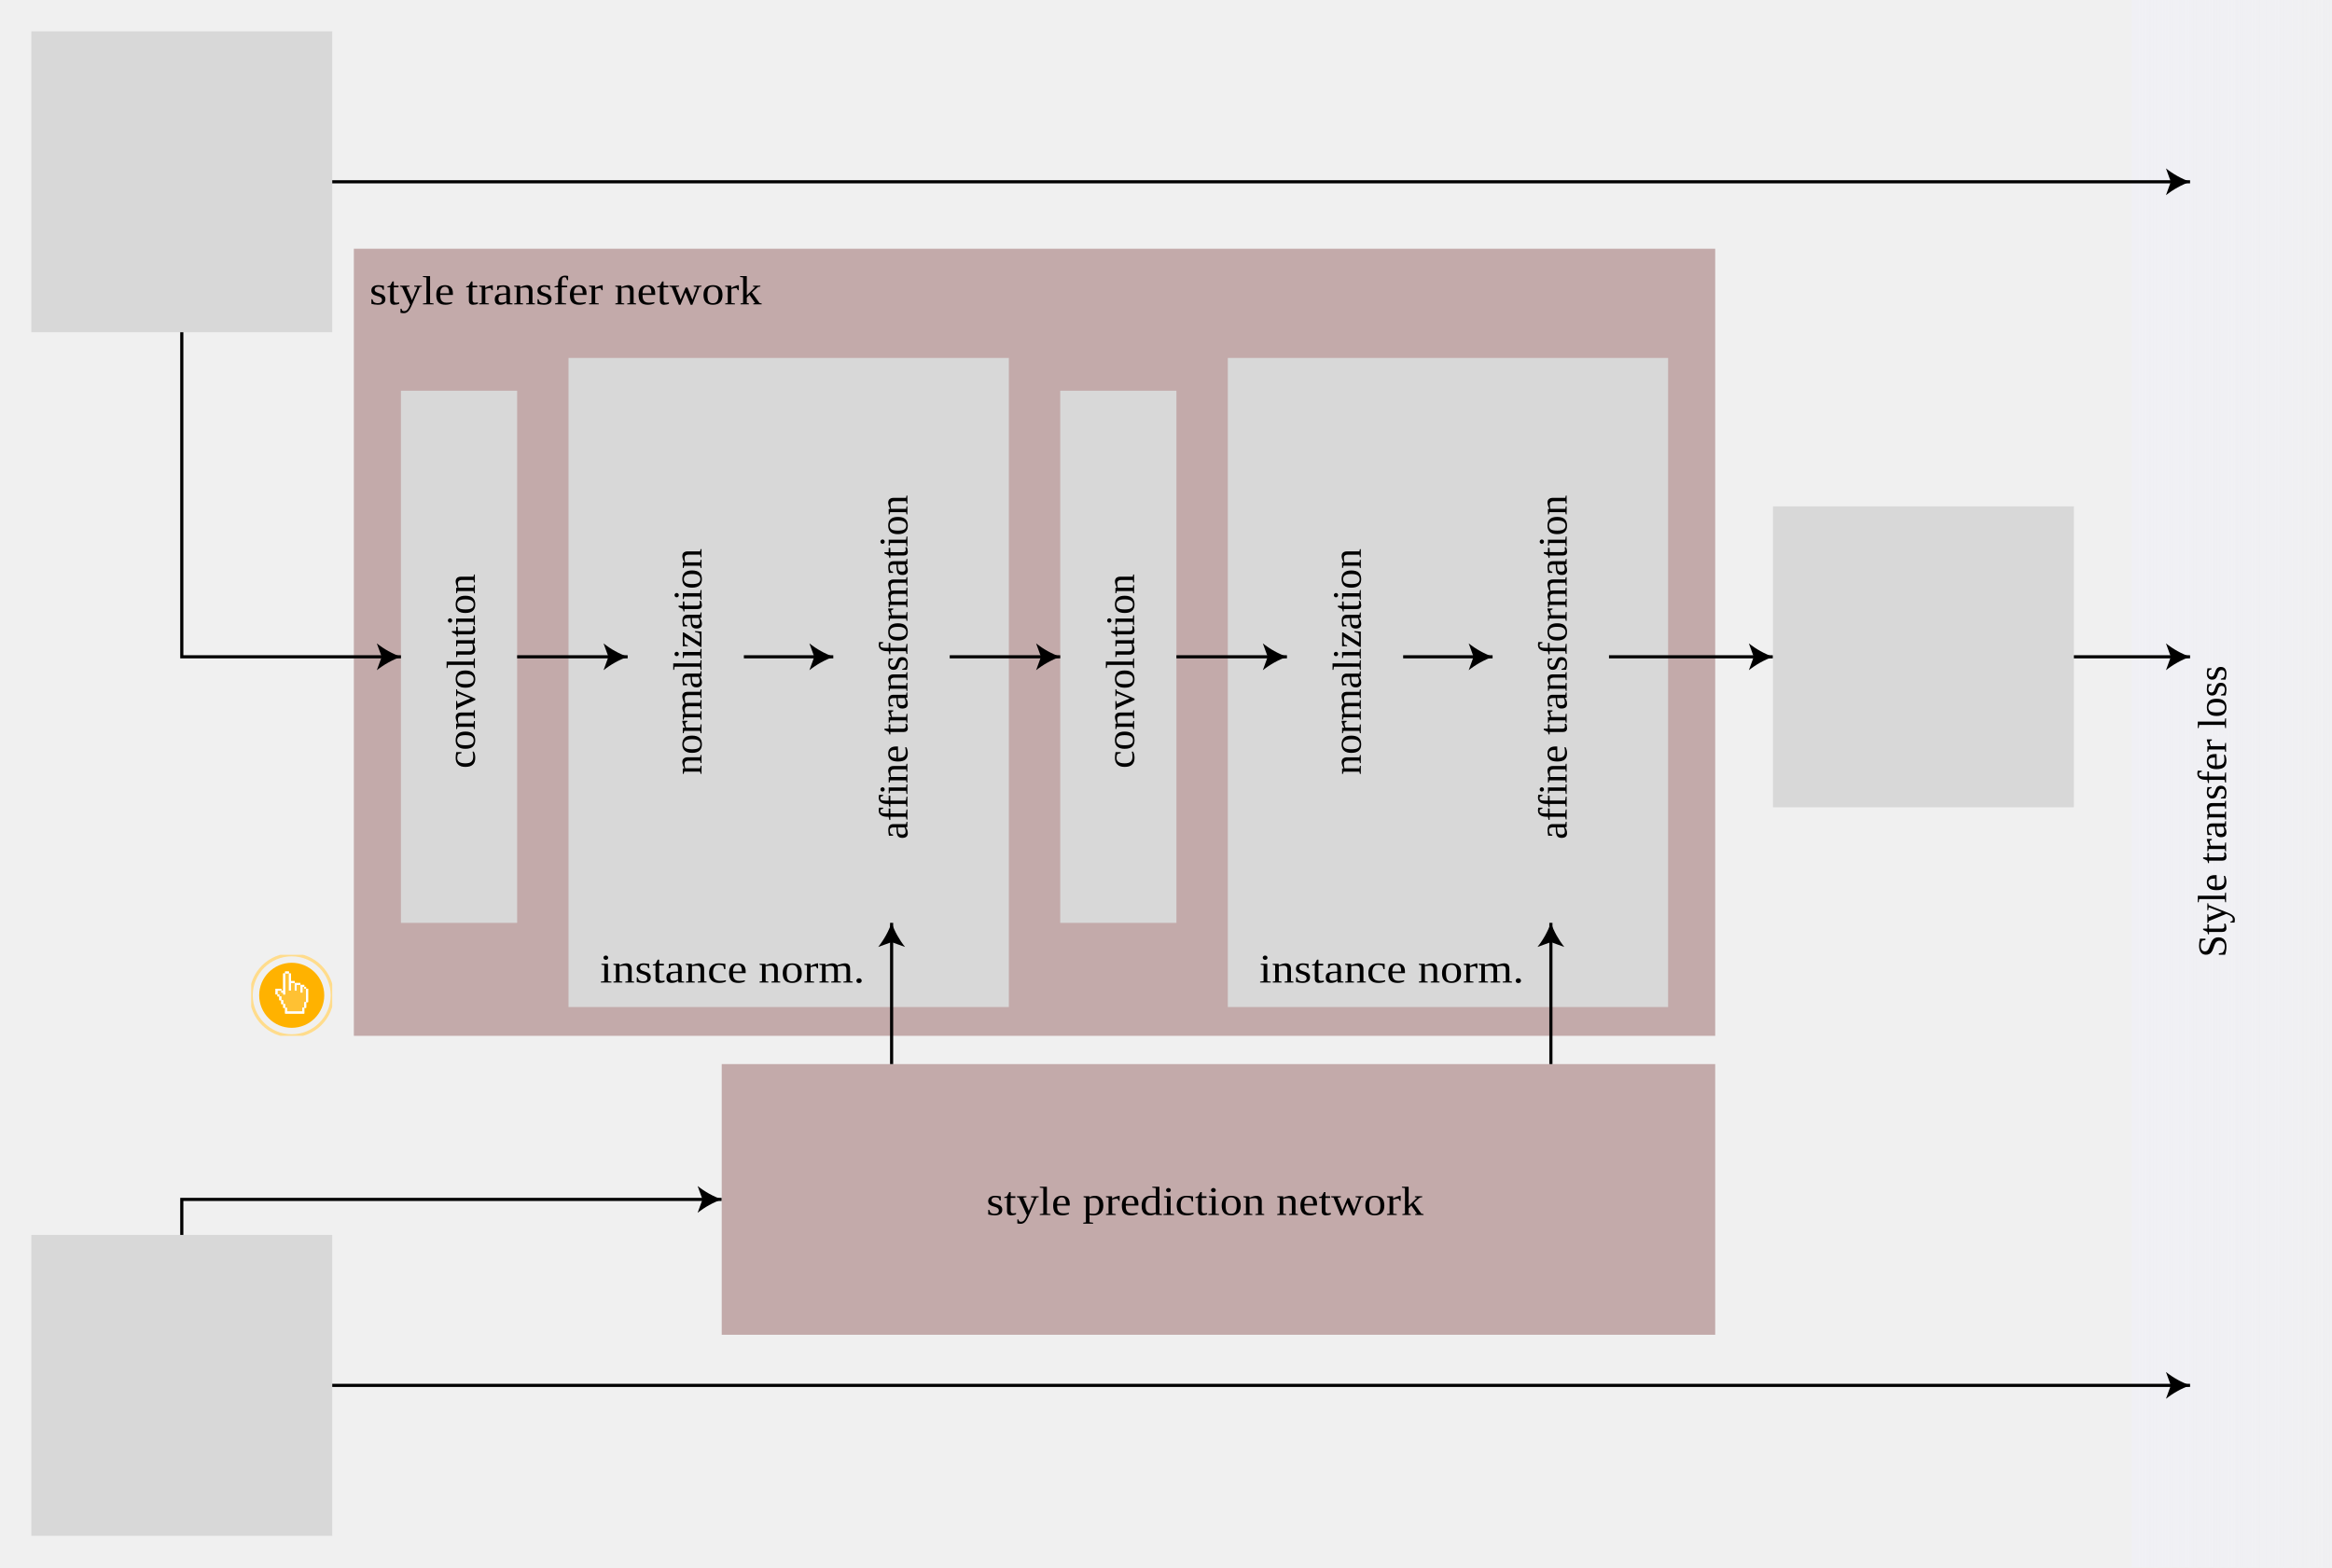
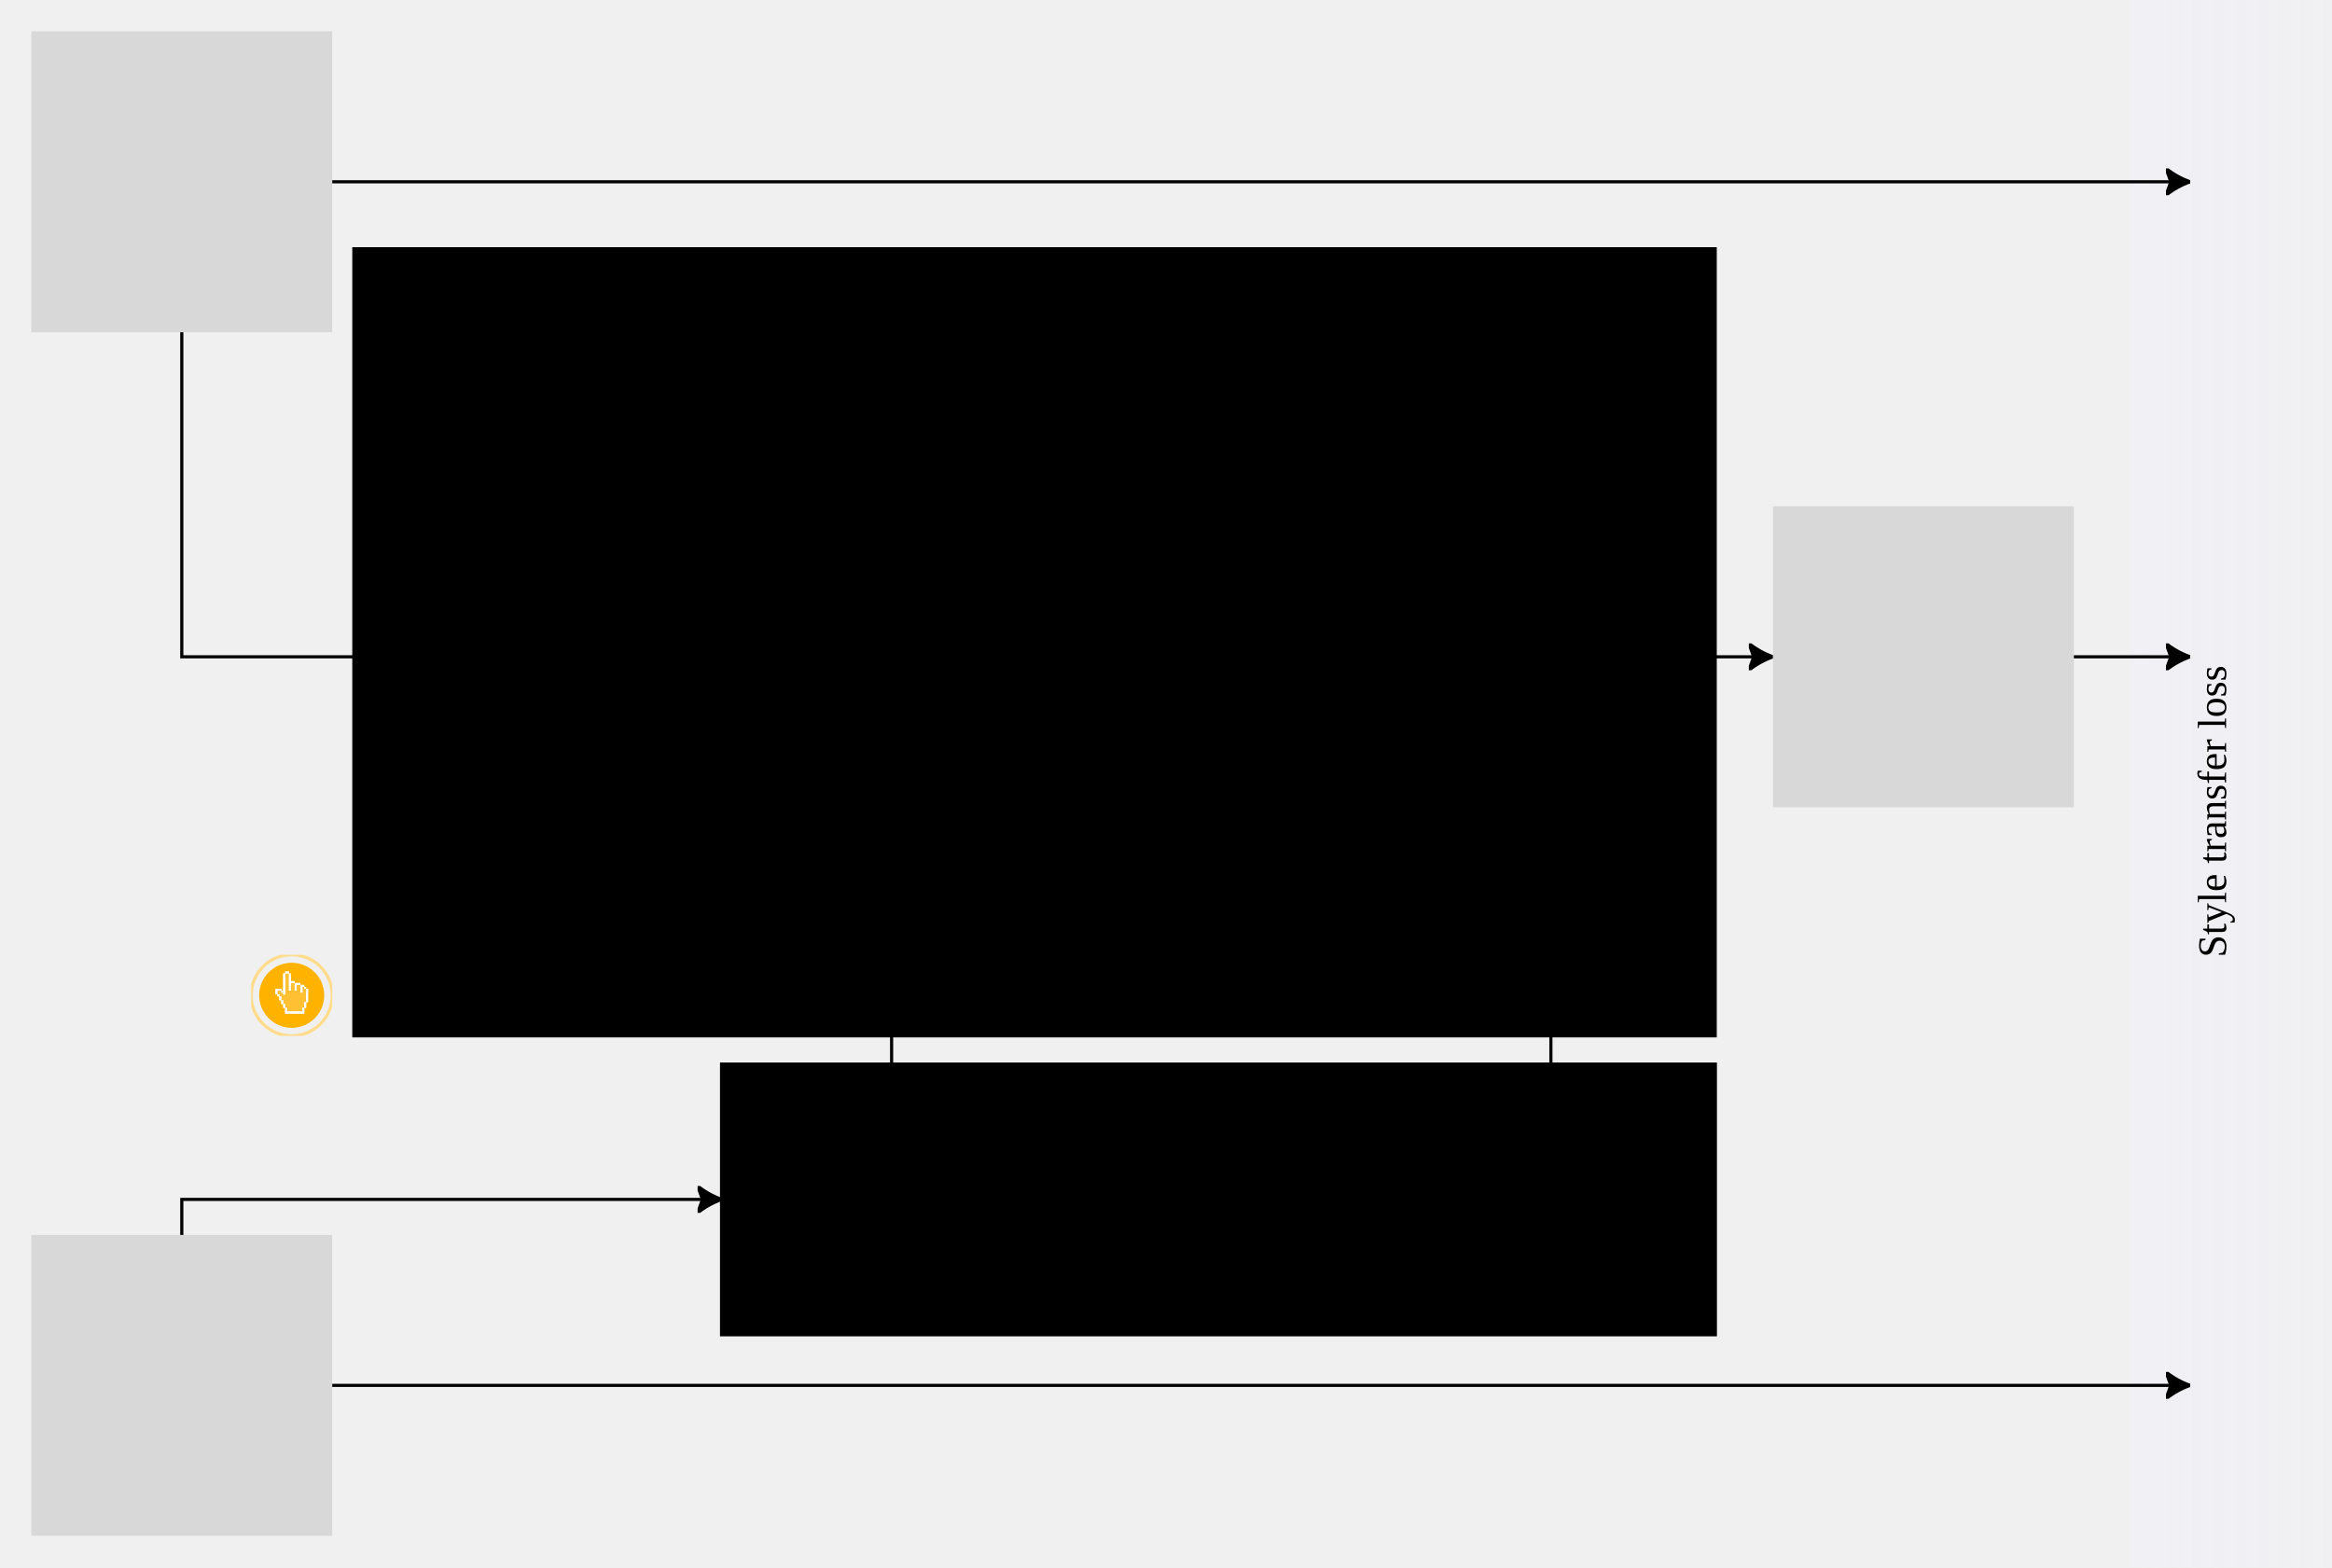
<svg xmlns="http://www.w3.org/2000/svg" xmlns:xlink="http://www.w3.org/1999/xlink" viewBox="0 0 744 500">
  <defs>
    <pattern id="pattern-0" x="0" y="0" width="20" height="20" patternUnits="userSpaceOnUse" viewBox="0 0 100 100">
      <path d="M 0 0 L 50 0 L 50 100 L 0 100 Z" style="fill: black;" />
    </pattern>
    <symbol id="arrow-right" viewBox="0 0 7.69 8.56">
-       <path style="fill: rgb(0, 0, 0);" d="M 7.69 4.28 C 4.911 5.279 2.314 6.725 0 8.56 L 1.55 4.28 L 0 0 C 2.314 1.835 4.911 3.28 7.69 4.28 Z" class="figure-path" />
+       <path style="stroke: rgb(0, 0, 0);" d="M 7.69 4.28 C 4.911 5.279 2.314 6.725 0 8.56 L 1.55 4.28 L 0 0 C 2.314 1.835 4.911 3.28 7.69 4.28 Z" class="figure-path" />
    </symbol>
    <symbol id="arrow-up" viewBox="0 0 8.56 7.69">
-       <path style="fill: rgb(0, 0, 0);" d="M 4.28 0 a 27.2 27.2 0 0 0 4.28 7.69 L 4.28 6.14 l -4.28 1.55 A 27.17 27.17 0 0 0 4.28 0 Z" class="figure-path" />
+       <path style="stroke: rgb(0, 0, 0);" d="M 4.28 0 a 27.2 27.2 0 0 0 4.28 7.69 L 4.28 6.14 l -4.28 1.55 A 27.17 27.17 0 0 0 4.28 0 Z" class="figure-path" />
    </symbol>
    <symbol id="arrow-left" viewBox="0 0 7.69 8.56">
-       <path style="fill: rgb(0, 0, 0);" d="M 0 4.28 a 27.2 27.2 0 0 0 7.69 -4.28 L 6.14 4.28 l 1.55 4.28 A 27.18 27.18 0 0 0 0 4.28 Z" class="figure-path" />
+       <path style="stroke: rgb(0, 0, 0);" d="M 0 4.28 a 27.2 27.2 0 0 0 7.69 -4.28 L 6.14 4.28 l 1.55 4.28 A 27.18 27.18 0 0 0 0 4.28 Z" class="figure-path" />
    </symbol>
    <symbol id="arrow-down" viewBox="0 0 8.56 7.69">
-       <path style="fill: rgb(0, 0, 0);" d="M 4.28 7.69 a 27.2 27.2 0 0 0 -4.28 -7.69 l 4.28 1.55 4.28 -1.55 A 27.18 27.18 0 0 0 4.28 7.69 Z" class="figure-path" />
+       <path style="stroke: rgb(0, 0, 0);" d="M 4.28 7.69 a 27.2 27.2 0 0 0 -4.28 -7.69 l 4.28 1.55 4.28 -1.55 A 27.18 27.18 0 0 0 4.28 7.69 Z" class="figure-path" />
    </symbol>
    <linearGradient id="gradient-1" gradientUnits="userSpaceOnUse" x1="722.886" y1="0" x2="722.886" y2="500" gradientTransform="matrix(0, -0.083327, 0.210855, 0, 681.5021, 308.7292)">
      <stop offset="0" style="stop-color: rgb(240, 240, 245);" />
      <stop offset="1" style="stop-color: rgba(240, 240, 245, 0);" />
    </linearGradient>
    <symbol id="interactive" viewBox="0 0 25.86 25.86">
      <circle cx="13.43" cy="13.43" r="12.93" fill="none" stroke="#ffdc8c" stroke-miterlimit="10" transform="matrix(1, 0, 0, 1, -0.5000002, -0.5000002)" />
      <circle cx="13.43" cy="13.43" r="10.38" fill="#ffb200" transform="matrix(1, 0, 0, 1, -0.5000002, -0.5000002)" />
      <polygon points="11.32 19.26 11.32 17.43 10.72 17.43 10.71 16.14 10.1 16.21 10.1 15 9.54 14.99 9.46 13.78 8.88 13.78 8.89 13.16 8.28 13.16 8.28 11.34 10.11 11.34 10.11 11.94 10.71 11.94 10.71 6.46 11.33 6.45 11.33 5.86 12.54 5.86 12.54 6.45 13.16 6.47 13.16 8.89 14.37 8.89 14.39 9.49 16.21 9.51 16.21 10.12 17.43 10.12 17.43 10.79 18.04 10.73 18.05 11.39 18.65 11.33 18.65 15.61 18.04 15.52 17.98 17.43 17.43 17.43 17.43 19.26 11.32 19.26" fill="#fff" opacity="0.2" transform="matrix(1, 0, 0, 1, -0.5000002, -0.5000002)" />
      <g transform="matrix(1, 0, 0, 1, -0.5000002, -0.5000002)">
        <path d="M10.11,11.94c0-.09,0-0.19,0-0.28s0-.21,0-0.32H8.28v1.82H8.89V11.95h1.23v0.63h0.6v0.6h0.61V13.09q0-2.4,0-4.8,0-.92,0-1.85h1.21V5.85H11.33v0.6H10.71v5.47h-0.6Zm4.28-2.44a0.45,0.45,0,0,1,0-.07c0-.15,0-0.3,0-0.45s0,0,0-.08H13.16V6.47H12.55v5.47h0.61V9.51h1.24s0,0.06,0,.09q0,1.12,0,2.25s0,0.07,0,.1H15V10.12h1.23v2.43h0.6V10.71l0.57,0s0,0,0,.05,0,0.29,0,.44,0,0.07,0,.11H18a0,0,0,0,1,.06.06c0,0.24,0,.48,0,0.72q0,1.71,0,3.41s0,0,0,.08h-0.6s0,0,0,0q0,0.86,0,1.72s0,0,0,.06H16.81v1.21H11.94V17.42H11.33V16.21h-0.6a11.4,11.4,0,0,0,0,1.22h0.6v1.83c2,0,4.07,0,6.11,0,0-.1,0-0.19,0-0.28,0-.46,0-0.93,0-1.39a1.53,1.53,0,0,0,0-.16H18c0.05,0,.07,0,0.07-0.07,0-.45,0-0.89,0-1.34,0-.13,0-0.26,0-0.4l0.3,0h0.3V11.33H18v-0.6H17.43V10.11H16.21V9.51H14.39ZM10.1,15v1.21h0.52a0.07,0.07,0,0,0,.08-0.08c0-.32,0-0.65,0-1,0-.06,0-0.11,0-0.17H10.11V13.77H9.49V13.16H8.91a2.7,2.7,0,0,0,0,.62H9.47s0,0,0,.07,0,0.27,0,.41,0,0.45,0,.68a0,0,0,0,0,.05.06H10.1Z" fill="#fff" />
        <path d="M17.43,17.43s0,0,0-.06q0-.86,0-1.72s0,0,0,0H18s0-.06,0-0.08q0-1.71,0-3.41c0-.24,0-0.48,0-0.72A0,0,0,0,0,18,11.33H17.44s0-.07,0-0.11,0-.29,0-0.44,0-.05,0-0.05l-0.57,0v1.84h-0.6V10.12H15v1.82H14.38s0-.07,0-0.1q0-1.12,0-2.25s0-.06,0-0.09h1.81v0.6h1.22v0.62H18v0.6h0.61v4.28h-0.3l-0.3,0c0,0.14,0,.27,0,0.4,0,0.45,0,.89,0,1.34,0,0.05,0,.07-0.07.07H17.43Z" fill="#fff" />
        <path d="M17.43,17.43a1.53,1.53,0,0,1,0,.16c0,0.46,0,.93,0,1.39,0,0.09,0,.17,0,0.28-2,0-4.06,0-6.11,0V17.43h-0.6a11.4,11.4,0,0,1,0-1.22h0.6v1.21h0.61v1.22h4.88V17.43h0.62Z" fill="#fff" />
        <path d="M11.33,6.45q0,0.92,0,1.85,0,2.4,0,4.8v0.07H10.72v-0.6h-0.6V11.93h0.6V6.46h0.61Z" fill="#fff" />
        <path d="M14.39,9.49H13.16v2.43H12.55V6.47h0.61V8.89h1.21s0,0.06,0,.08,0,0.3,0,.45a0.44,0.44,0,0,0,0,.07h0Z" fill="#fff" />
        <path d="M10.1,15H9.54a0,0,0,0,1-.05-0.06c0-.23,0-0.45,0-0.68s0-.27,0-0.41,0,0,0-.07H8.88a2.7,2.7,0,0,1,0-.62H9.49v0.61h0.62V15h0.61c0,0.06,0,.12,0,0.17,0,0.32,0,.65,0,1a0.07,0.07,0,0,1-.08.08H10.1V15Z" fill="#fff" />
        <path d="M10.11,11.93H8.89v1.21H8.28V11.34h1.83c0,0.11,0,.21,0,0.32s0,0.19,0,.28h0Z" fill="#fff" />
        <path d="M11.33,6.45V5.85h1.21v0.6H11.33Z" fill="#fff" />
      </g>
    </symbol>
  </defs>
  <g transform="matrix(1, 0, 0, 1, 0.000002, 0.000002)">
    <rect x="680.075" width="106.859" height="500" style="fill: url(#gradient-1);" />
    <text x="351.685" y="354.277" style="font-size: 13px; white-space: pre;" class="figure-text" transform="matrix(0, -1, 1, 0, 355.92, 657.1562)">Style transfer loss</text>
  </g>
  <rect x="10" y="394" width="96" height="96" style="fill: rgb(216, 216, 216);" id="style-image-placeholder">
    </rect>
  <line style="stroke: rgb(0, 0, 0);" x1="698.717" y1="442" x2="106" y2="442" class="figure-line" />
  <use width="7.69" height="8.56" transform="matrix(1, 0, 0, 1, 691.027, 437.72)" xlink:href="#arrow-right" />
  <path style="fill: none; stroke: rgb(0, 0, 0);" d="M 58 394 L 58 382.67 L 230.257 382.67" class="figure-line" />
  <use width="7.69" height="8.56" transform="matrix(1, 0, 0, 1, 222.5674, 378.3905)" xlink:href="#arrow-right" />
  <rect x="10" y="10" width="96" height="96" style="fill: rgb(216, 216, 216);" id="content-image-placeholder">
    </rect>
  <line style="stroke: rgb(0, 0, 0);" x1="698.717" y1="58" x2="106" y2="58" class="figure-line" />
  <use width="7.69" height="8.56" transform="matrix(1, 0, 0, 1, 691.027, 53.72)" xlink:href="#arrow-right" />
  <g transform="matrix(1, 0, 0, 1, 5.541511, 45.941)" class="style-transfer-network">
-     <rect x="107.35" y="33.418" width="434.327" height="251.118" style="fill: rgb(195, 170, 170);" class="figure-network" />
+     <rect x="107.35" y="33.418" width="434.327" height="251.118" style="stroke: rgb(0, 0, 0);" class="figure-group figure-box" />
    <text x="331.016" y="362.4" style="font-size: 13px; white-space: pre;" class="figure-text" transform="matrix(1.103799, 0, 0, 1, -253.0247, -311.2383)">style transfer network</text>
  </g>
  <g transform="matrix(1, 0, 0, 1, -23.85947, 45.94147)">
-     <rect x="151.772" y="78.723" width="37.075" height="169.77" style="fill: rgb(216, 216, 216);" class="figure-layer" />
+     <rect x="151.772" y="78.723" width="37.075" height="169.77" style="stroke: rgb(0, 0, 0);" class="figure-element figure-box" />
    <text x="153.606" y="135.187" style="font-size: 13px; white-space: pre;" transform="matrix(0, -1, 1, 0, 40.16916, 352.8424)" class="figure-text">convolution</text>
  </g>
  <g transform="matrix(1, 0, 0, 1, 2.767178, 45.94147)">
-     <rect x="178.614" y="68.259" width="140.477" height="207.091" style="fill: rgb(216, 216, 216);" class="figure-layer" />
+     <rect x="178.614" y="68.259" width="140.477" height="207.091" style="stroke: rgb(0, 0, 0);" class="figure-element figure-box" />
    <g transform="matrix(1, 0, 0, 1, -19.96999, 0)">
-       <rect x="217.447" y="78.723" width="37.075" height="169.77" style="fill: rgb(216, 216, 216);" class="figure-layer" />
+       <rect x="217.447" y="78.723" width="37.075" height="169.77" style="stroke: rgb(0, 0, 0);" class="figure-element figure-box" />
      <text x="510.559" y="77.567" style="font-size: 13px; white-space: pre;" transform="matrix(0, -1, 0.999999, 0, 163.4455, 711.8111)" class="figure-text">normalization</text>
    </g>
    <line style="stroke: rgb(0, 0, 0);" x1="234.552" y1="163.608" x2="263.153" y2="163.608" class="figure-line" />
    <use width="7.69" height="8.56" transform="matrix(1, 0, 0, 1, 255.463, 159.328)" xlink:href="#arrow-right" />
    <g transform="matrix(1, 0, 0, 1, -19.96999, 0)" class="film-layer">
-       <rect x="283.123" y="78.723" width="37.075" height="169.77" style="fill: rgb(216, 216, 216);" class="figure-layer" />
+       <rect x="283.123" y="78.723" width="37.075" height="169.77" style="stroke: rgb(0, 0, 0);" class="figure-element figure-box" />
      <text x="400.91" y="193.092" style="font-size: 13px; white-space: pre;" transform="matrix(0, -1, 1, 0, 113.6058, 622.7486)" class="figure-text">affine transformation</text>
    </g>
    <text x="355.784" y="362.401" style="font-size: 13px; white-space: pre;" class="figure-text" transform="matrix(1.103799, 0, 0, 1, -204.097, -94.86876)">instance norm.</text>
  </g>
  <g transform="matrix(1, 0, 0, 1, -10.54617, 45.94147)">
-     <rect x="348.798" y="78.723" width="37.075" height="169.77" style="fill: rgb(216, 216, 216);" class="figure-layer" />
+     <rect x="348.798" y="78.723" width="37.075" height="169.77" style="stroke: rgb(0, 0, 0);" class="figure-element figure-box" />
    <text x="538.433" y="126.872" style="font-size: 13px; white-space: pre;" transform="matrix(0, -1, 1, 0, 245.5082, 737.6705)" class="figure-text">convolution</text>
  </g>
  <g transform="matrix(1, 0, 0, 1, -3.889478, 45.94147)">
-     <rect x="395.61" y="68.259" width="140.477" height="207.09" style="fill: rgb(216, 216, 216);" class="figure-layer" />
+     <rect x="395.61" y="68.259" width="140.477" height="207.09" style="stroke: rgb(0, 0, 0);" class="figure-element figure-box" />
    <g>
-       <rect x="414.474" y="78.723" width="37.075" height="169.77" style="fill: rgb(216, 216, 216);" class="figure-layer" />
+       <rect x="414.474" y="78.723" width="37.075" height="169.77" style="stroke: rgb(0, 0, 0);" class="figure-element figure-box" />
      <text x="481.441" y="304.003" style="font-size: 13px; white-space: pre;" transform="matrix(0, -1, 0.999997, 0.000002, 134.0358, 682.7012)" class="figure-text">normalization</text>
    </g>
    <line style="stroke: rgb(0, 0, 0);" x1="451.549" y1="163.608" x2="480.149" y2="163.608" class="figure-line" />
    <use width="7.69" height="8.56" transform="matrix(1, 0, 0, 1, 472.459, 159.328)" xlink:href="#arrow-right" />
    <g class="film-layer">
-       <rect x="480.149" y="78.723" width="37.075" height="169.77" style="fill: rgb(216, 216, 216);" class="figure-layer" />
+       <rect x="480.149" y="78.723" width="37.075" height="169.77" style="stroke: rgb(0, 0, 0);" class="figure-element figure-box" />
      <text x="603.791" y="32.789" style="font-size: 13px; white-space: pre;" transform="matrix(0, -1, 0.999998, 0, 470.9287, 825.6236)" class="figure-text">affine transformation</text>
    </g>
    <text x="355.784" y="362.401" style="font-size: 13px; white-space: pre;" class="figure-text" transform="matrix(1.103799, 0, 0, 1, 12.89897, -94.86976)">instance norm.</text>
  </g>
  <line style="stroke: rgb(0, 0, 0);" x1="164.988" y1="209.549" x2="200.245" y2="209.549" class="figure-line" />
  <use width="7.69" height="8.56" transform="matrix(1, 0, 0, 1, 192.5542, 205.269)" xlink:href="#arrow-right" />
  <line style="stroke: rgb(0, 0, 0);" x1="302.996" y1="209.549" x2="338.251" y2="209.549" class="figure-line" />
  <use width="7.69" height="8.56" transform="matrix(1, 0, 0, 1, 330.5618, 205.269)" xlink:href="#arrow-right" />
  <line style="stroke: rgb(0, 0, 0);" x1="375.327" y1="209.549" x2="410.585" y2="209.549" class="figure-line" />
  <use width="7.69" height="8.56" transform="matrix(1, 0, 0, 1, 402.8945, 205.269)" xlink:href="#arrow-right" />
  <path style="fill: none; stroke: rgb(0, 0, 0);" d="M 58 106 L 58 209.55 L 127.913 209.55" class="figure-line" />
  <use width="7.69" height="8.56" transform="matrix(1, 0, 0, 1, 120.2225, 205.2695)" xlink:href="#arrow-right" />
  <line style="stroke: rgb(0, 0, 0);" x1="513.335" y1="209.55" x2="565.647" y2="209.55" class="figure-line" />
  <use width="7.69" height="8.56" transform="matrix(1, 0, 0, 1, 557.957, 205.27)" xlink:href="#arrow-right" />
  <g transform="matrix(1.103799, 0, 0, 1, -50.68374, 25.23399)" class="style-prediction-network">
-     <rect x="254.522" y="314.258" width="287.155" height="86.357" style="fill: rgb(195, 170, 170);" class="figure-network" />
+     <rect x="254.522" y="314.258" width="287.155" height="86.357" style="stroke: rgb(0, 0, 0);" class="figure-group figure-box" />
    <text x="331.016" y="362.4" style="font-size: 13px; white-space: pre;" class="figure-text">style prediction network</text>
  </g>
  <line style="stroke: rgb(0, 0, 0);" x1="284.458" y1="339.492" x2="284.458" y2="294.434" class="figure-line" />
  <use width="8.56" height="7.69" transform="matrix(1, 0, 0, 1, 280.1777, 294.434)" xlink:href="#arrow-up" />
  <line style="stroke: rgb(0, 0, 0);" x1="494.797" y1="339.492" x2="494.797" y2="294.434" class="figure-line" />
  <use width="8.56" height="7.69" transform="matrix(1, 0, 0, 1, 490.517, 294.434)" xlink:href="#arrow-up" />
  <rect x="565.647" y="161.55" width="96" height="96" style="fill: rgb(216, 216, 216);" id="stylized-image-placeholder">
    </rect>
  <line style="stroke: rgb(0, 0, 0);" x1="698.717" y1="209.55" x2="661.647" y2="209.55" class="figure-line" />
  <use width="7.69" height="8.56" transform="matrix(1, 0, 0, 1, 691.027, 205.27)" xlink:href="#arrow-right" />
  <use width="25.86" height="25.86" transform="matrix(1, 0, 0, 1, 80.14, 304.617)" xlink:href="#interactive" />
</svg>
